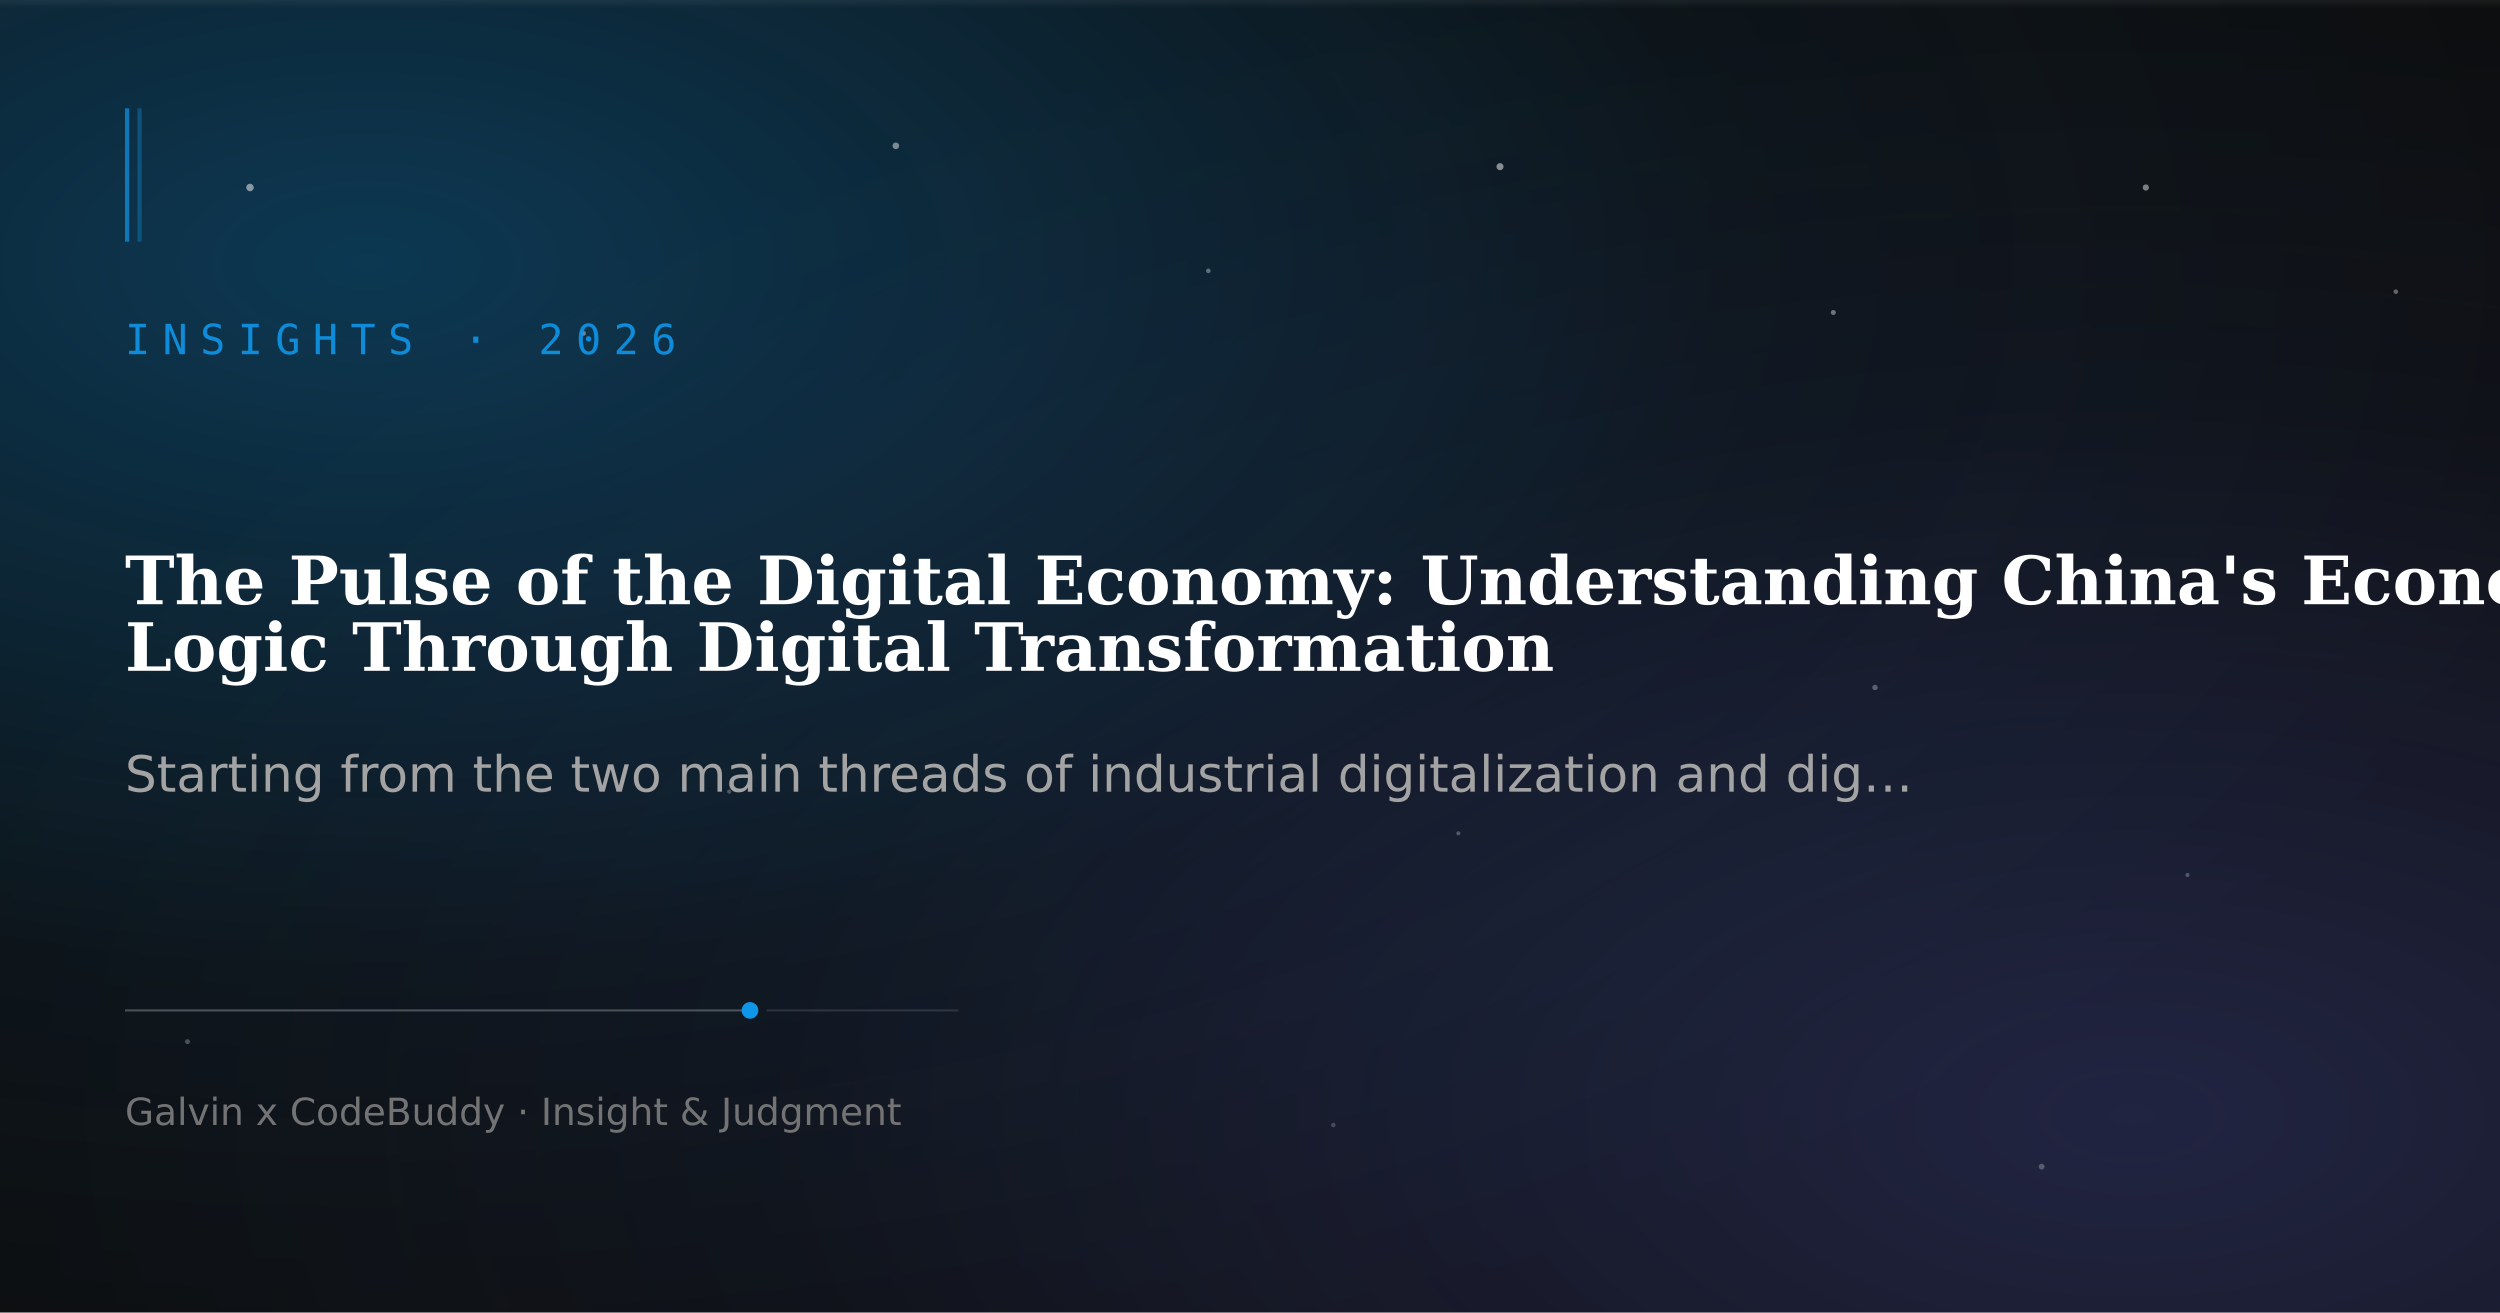
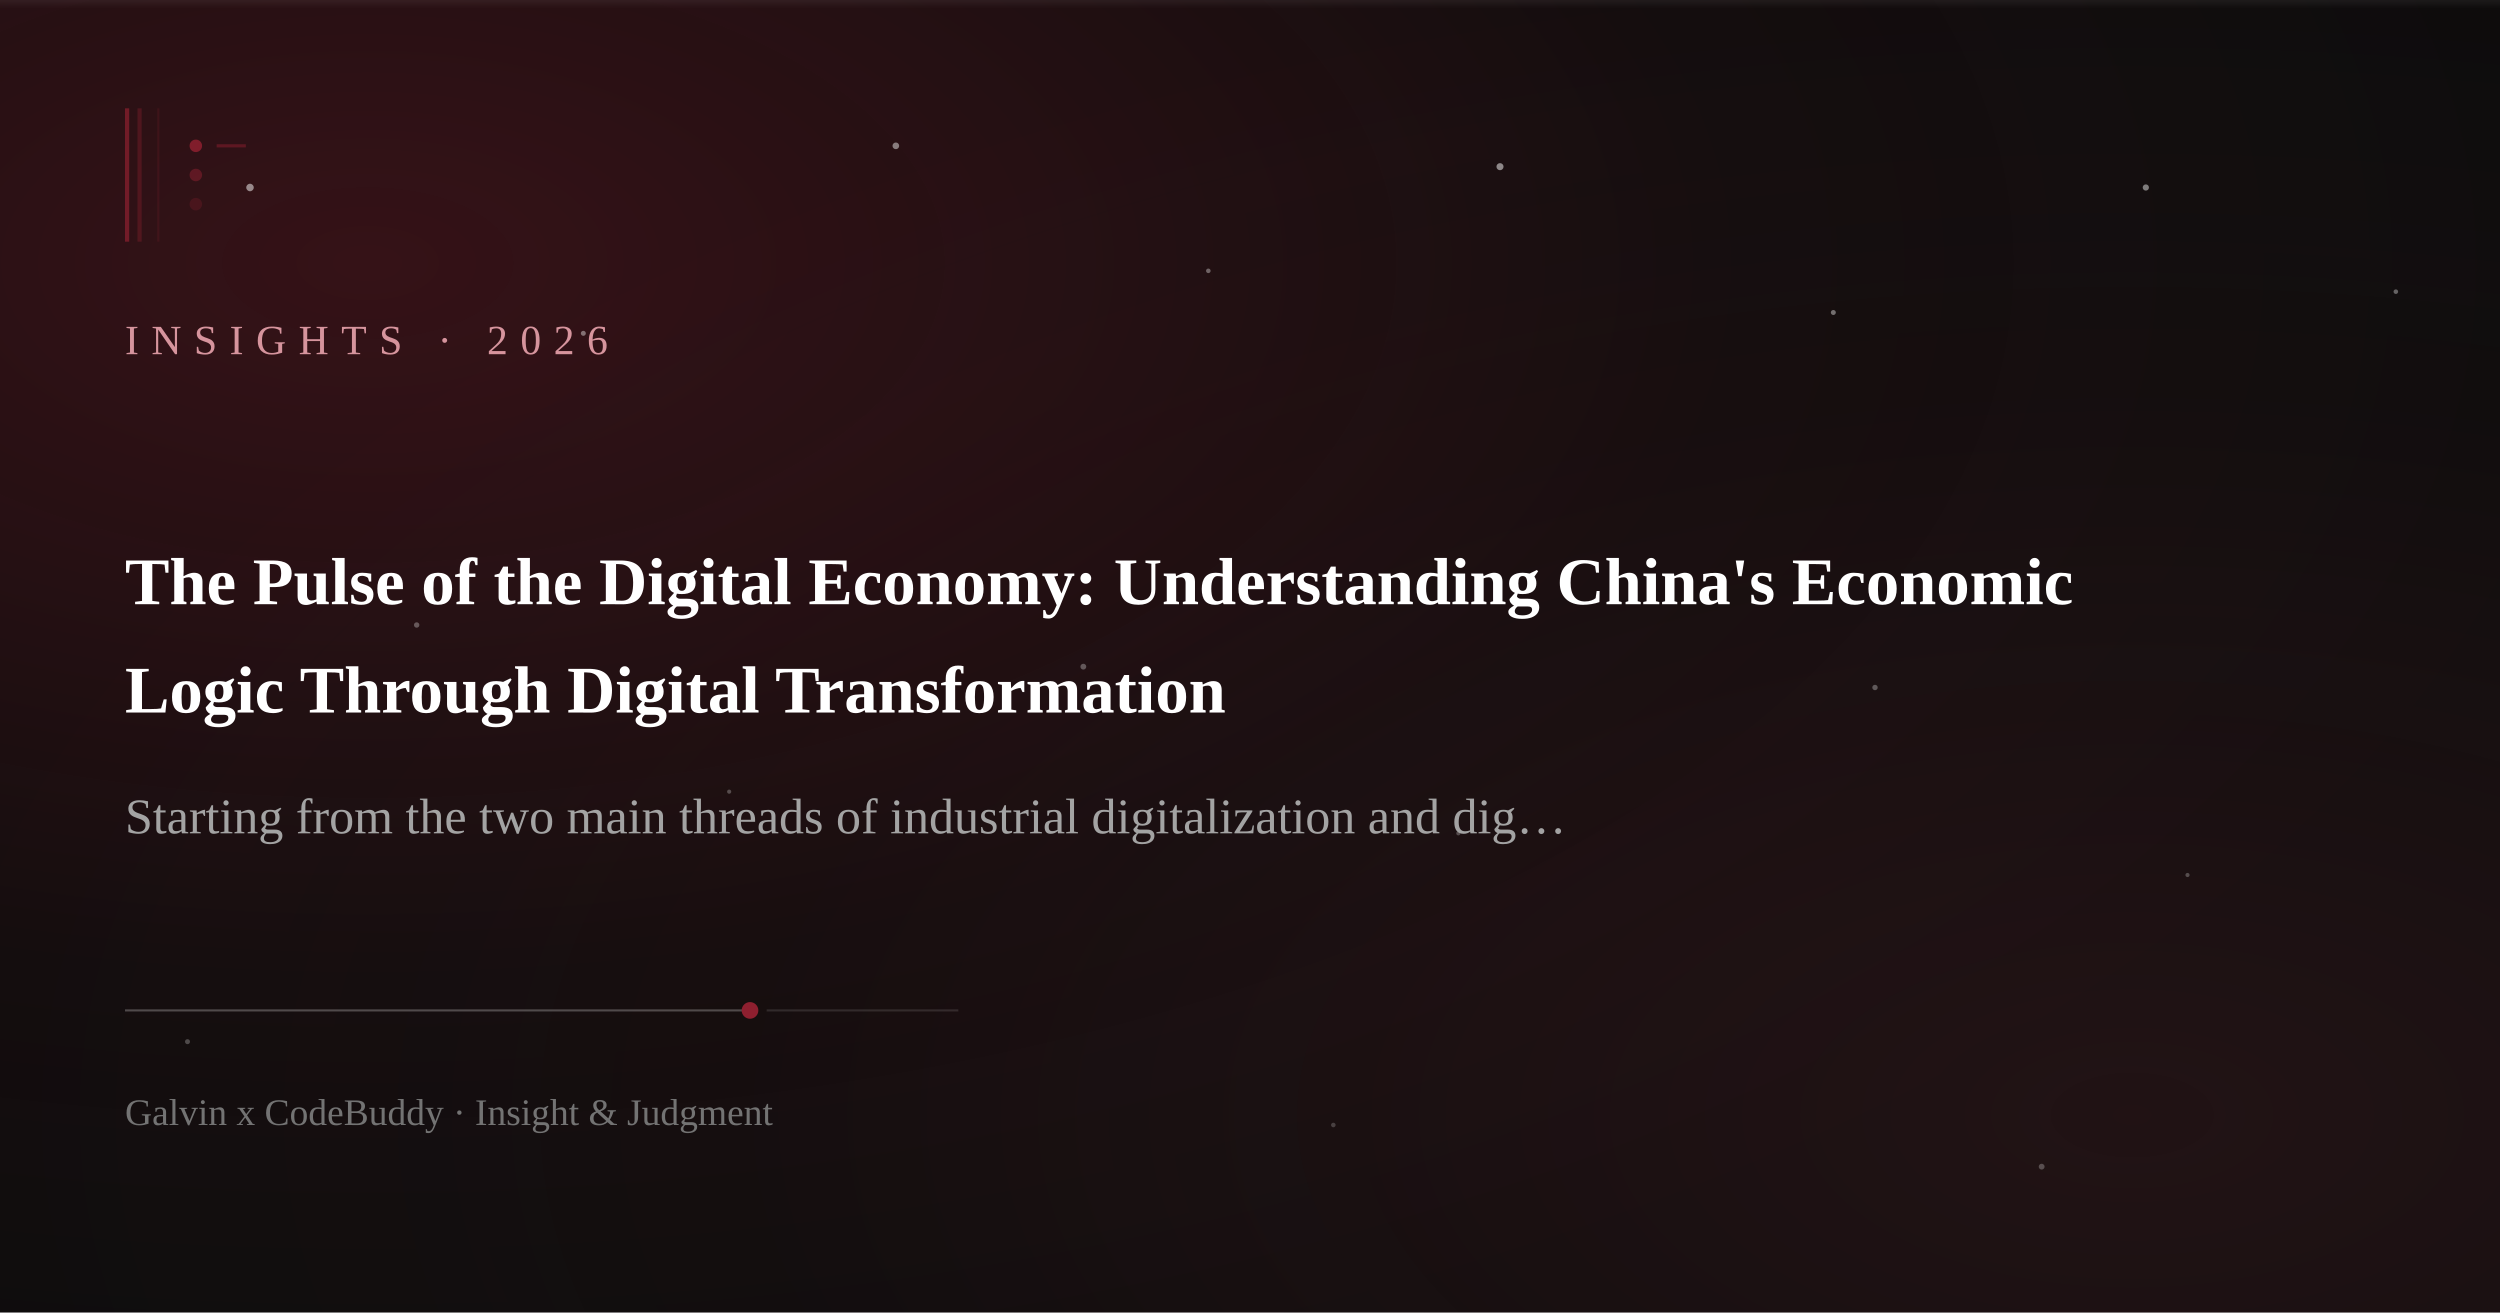
<svg xmlns="http://www.w3.org/2000/svg" width="1200" height="630" viewBox="0 0 1200 630">
  <defs>
    <radialGradient id="glow1" cx="0.15" cy="0.2" r="0.9">
-       <stop offset="0%" stop-color="#0E96E9" stop-opacity="0.32" />
-       <stop offset="60%" stop-color="#0E96E9" stop-opacity="0.06" />
-       <stop offset="100%" stop-color="#0E96E9" stop-opacity="0" />
+       <stop offset="0%" stop-color="#8E1F2F" stop-opacity="0.32" />
+       <stop offset="60%" stop-color="#8E1F2F" stop-opacity="0.06" />
+       <stop offset="100%" stop-color="#8E1F2F" stop-opacity="0" />
    </radialGradient>
    <radialGradient id="glow2" cx="0.85" cy="0.85" r="0.9">
-       <stop offset="0%" stop-color="#6C7AFF" stop-opacity="0.22" />
-       <stop offset="60%" stop-color="#6C7AFF" stop-opacity="0.05" />
-       <stop offset="100%" stop-color="#6C7AFF" stop-opacity="0" />
+       <stop offset="0%" stop-color="#6C2A33" stop-opacity="0.22" />
+       <stop offset="60%" stop-color="#6C2A33" stop-opacity="0.05" />
+       <stop offset="100%" stop-color="#6C2A33" stop-opacity="0" />
    </radialGradient>
    <linearGradient id="fade" x1="0" y1="0" x2="0" y2="1">
      <stop offset="0%" stop-color="#ffffff" stop-opacity="0.06" />
      <stop offset="100%" stop-color="#ffffff" stop-opacity="0" />
    </linearGradient>
  </defs>
  <rect width="1200" height="630" fill="#0c0c0c" />
  <rect width="1200" height="630" fill="url(#glow1)" />
  <rect width="1200" height="630" fill="url(#glow2)" />
  <g fill="#ffffff">
    <circle cx="120" cy="90" r="1.8" opacity="0.5" />
    <circle cx="280" cy="160" r="1.2" opacity="0.4" />
    <circle cx="430" cy="70" r="1.6" opacity="0.45" />
    <circle cx="580" cy="130" r="1.1" opacity="0.35" />
    <circle cx="720" cy="80" r="1.7" opacity="0.5" />
    <circle cx="880" cy="150" r="1.2" opacity="0.4" />
    <circle cx="1030" cy="90" r="1.5" opacity="0.45" />
    <circle cx="1150" cy="140" r="1.1" opacity="0.35" />
    <circle cx="200" cy="300" r="1.3" opacity="0.3" />
    <circle cx="350" cy="380" r="1" opacity="0.25" />
    <circle cx="520" cy="320" r="1.4" opacity="0.3" />
    <circle cx="700" cy="400" r="1" opacity="0.25" />
    <circle cx="900" cy="330" r="1.3" opacity="0.3" />
    <circle cx="1050" cy="420" r="1" opacity="0.25" />
    <circle cx="90" cy="500" r="1.2" opacity="0.25" />
    <circle cx="640" cy="540" r="1.1" opacity="0.2" />
    <circle cx="980" cy="560" r="1.4" opacity="0.25" />
  </g>
  <rect width="1200" height="4" fill="url(#fade)" />
-   <rect x="60" y="52" width="2" height="64" fill="#0E96E9" opacity="0.7" />
-   <rect x="66" y="52" width="2" height="64" fill="#0E96E9" opacity="0.35" />
-   <text x="60" y="170" font-family="'DejaVu Sans Mono', monospace" font-size="20" letter-spacing="6" fill="#0E96E9" opacity="0.9">INSIGHTS · 2026</text>
-   <text x="60" y="290" font-family="Playfair Display, 'DejaVu Serif', Georgia, serif" font-size="32" font-weight="bold" fill="#ffffff">The Pulse of the Digital Economy: Understanding China's Economic</text>
-   <text x="60" y="322" font-family="Playfair Display, 'DejaVu Serif', Georgia, serif" font-size="32" font-weight="bold" fill="#ffffff">Logic Through Digital Transformation</text>
-   <text x="60" y="380" font-family="'Source Sans 3', 'DejaVu Sans', Arial, sans-serif" font-size="24" fill="#a3a3a3">Starting from the two main threads of industrial digitalization and dig…</text>
+   <rect x="60" y="52" width="2" height="64" fill="#8E1F2F" opacity="0.7" />
+   <rect x="66" y="52" width="2" height="64" fill="#8E1F2F" opacity="0.35" />
+   <line x1="76" y1="52" x2="76" y2="116" stroke="#8E1F2F" stroke-opacity="0.18" stroke-width="1" />
+   <circle cx="94" cy="70" r="3" fill="#8E1F2F" opacity="0.85" />
+   <circle cx="94" cy="84" r="3" fill="#8E1F2F" opacity="0.5" />
+   <circle cx="94" cy="98" r="3" fill="#8E1F2F" opacity="0.25" />
+   <line x1="104" y1="70" x2="118" y2="70" stroke="#8E1F2F" stroke-opacity="0.5" stroke-width="1.5" />
+   <text x="60" y="170" font-family="'Times New Roman', 'Liberation Serif', 'DejaVu Serif', serif" font-size="20" letter-spacing="6" fill="#E8A2AC" opacity="0.9">INSIGHTS · 2026</text>
+   <text x="60" y="290" font-family="'Times New Roman', 'Liberation Serif', 'DejaVu Serif', serif" font-size="32" font-weight="bold" fill="#ffffff">The Pulse of the Digital Economy: Understanding China's Economic</text>
+   <text x="60" y="342" font-family="'Times New Roman', 'Liberation Serif', 'DejaVu Serif', serif" font-size="32" font-weight="bold" fill="#ffffff">Logic Through Digital Transformation</text>
+   <text x="60" y="400" font-family="'Times New Roman', 'Liberation Serif', 'DejaVu Serif', serif" font-size="24" fill="#a3a3a3">Starting from the two main threads of industrial digitalization and dig…</text>
  <line x1="60" y1="485" x2="360" y2="485" stroke="#ffffff" stroke-opacity="0.25" stroke-width="1" />
-   <circle cx="360" cy="485" r="4" fill="#0E96E9" />
+   <circle cx="360" cy="485" r="4" fill="#8E1F2F" />
  <line x1="368" y1="485" x2="460" y2="485" stroke="#ffffff" stroke-opacity="0.12" stroke-width="1" />
-   <text x="60" y="540" font-family="'Source Sans 3', 'DejaVu Sans', Arial, sans-serif" font-size="18" fill="#737373">Galvin x CodeBuddy · Insight &amp; Judgment</text>
+   <text x="60" y="540" font-family="'Times New Roman', 'Liberation Serif', 'DejaVu Serif', serif" font-size="18" fill="#737373">Galvin x CodeBuddy · Insight &amp; Judgment</text>
</svg>
